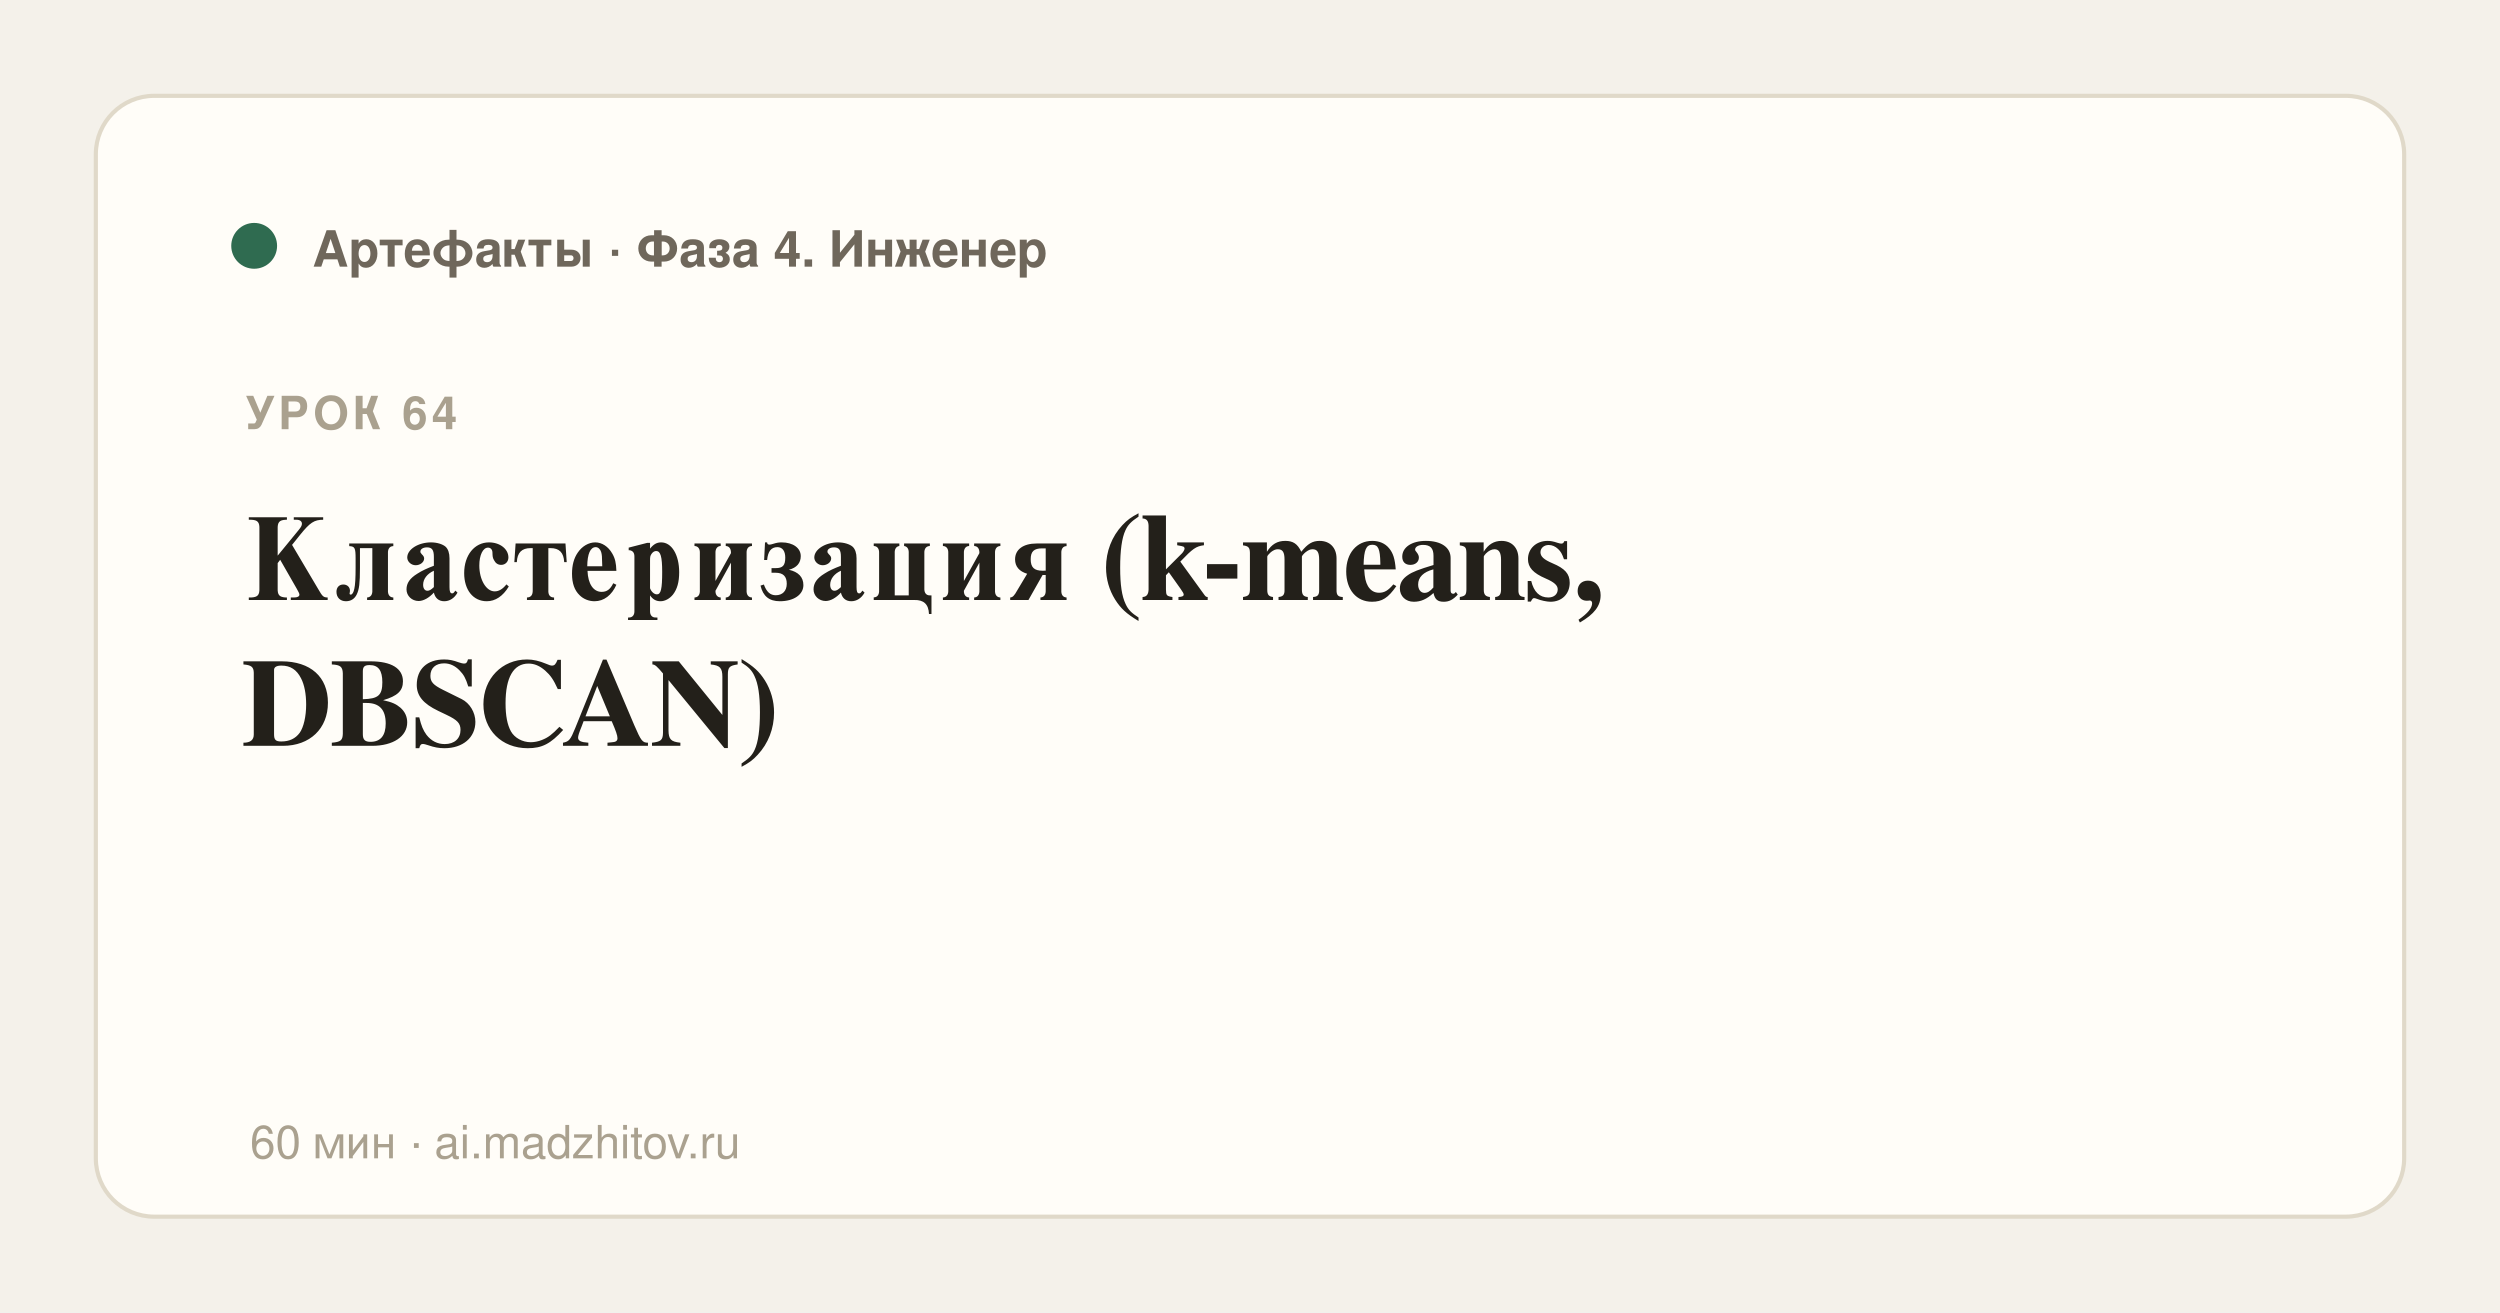
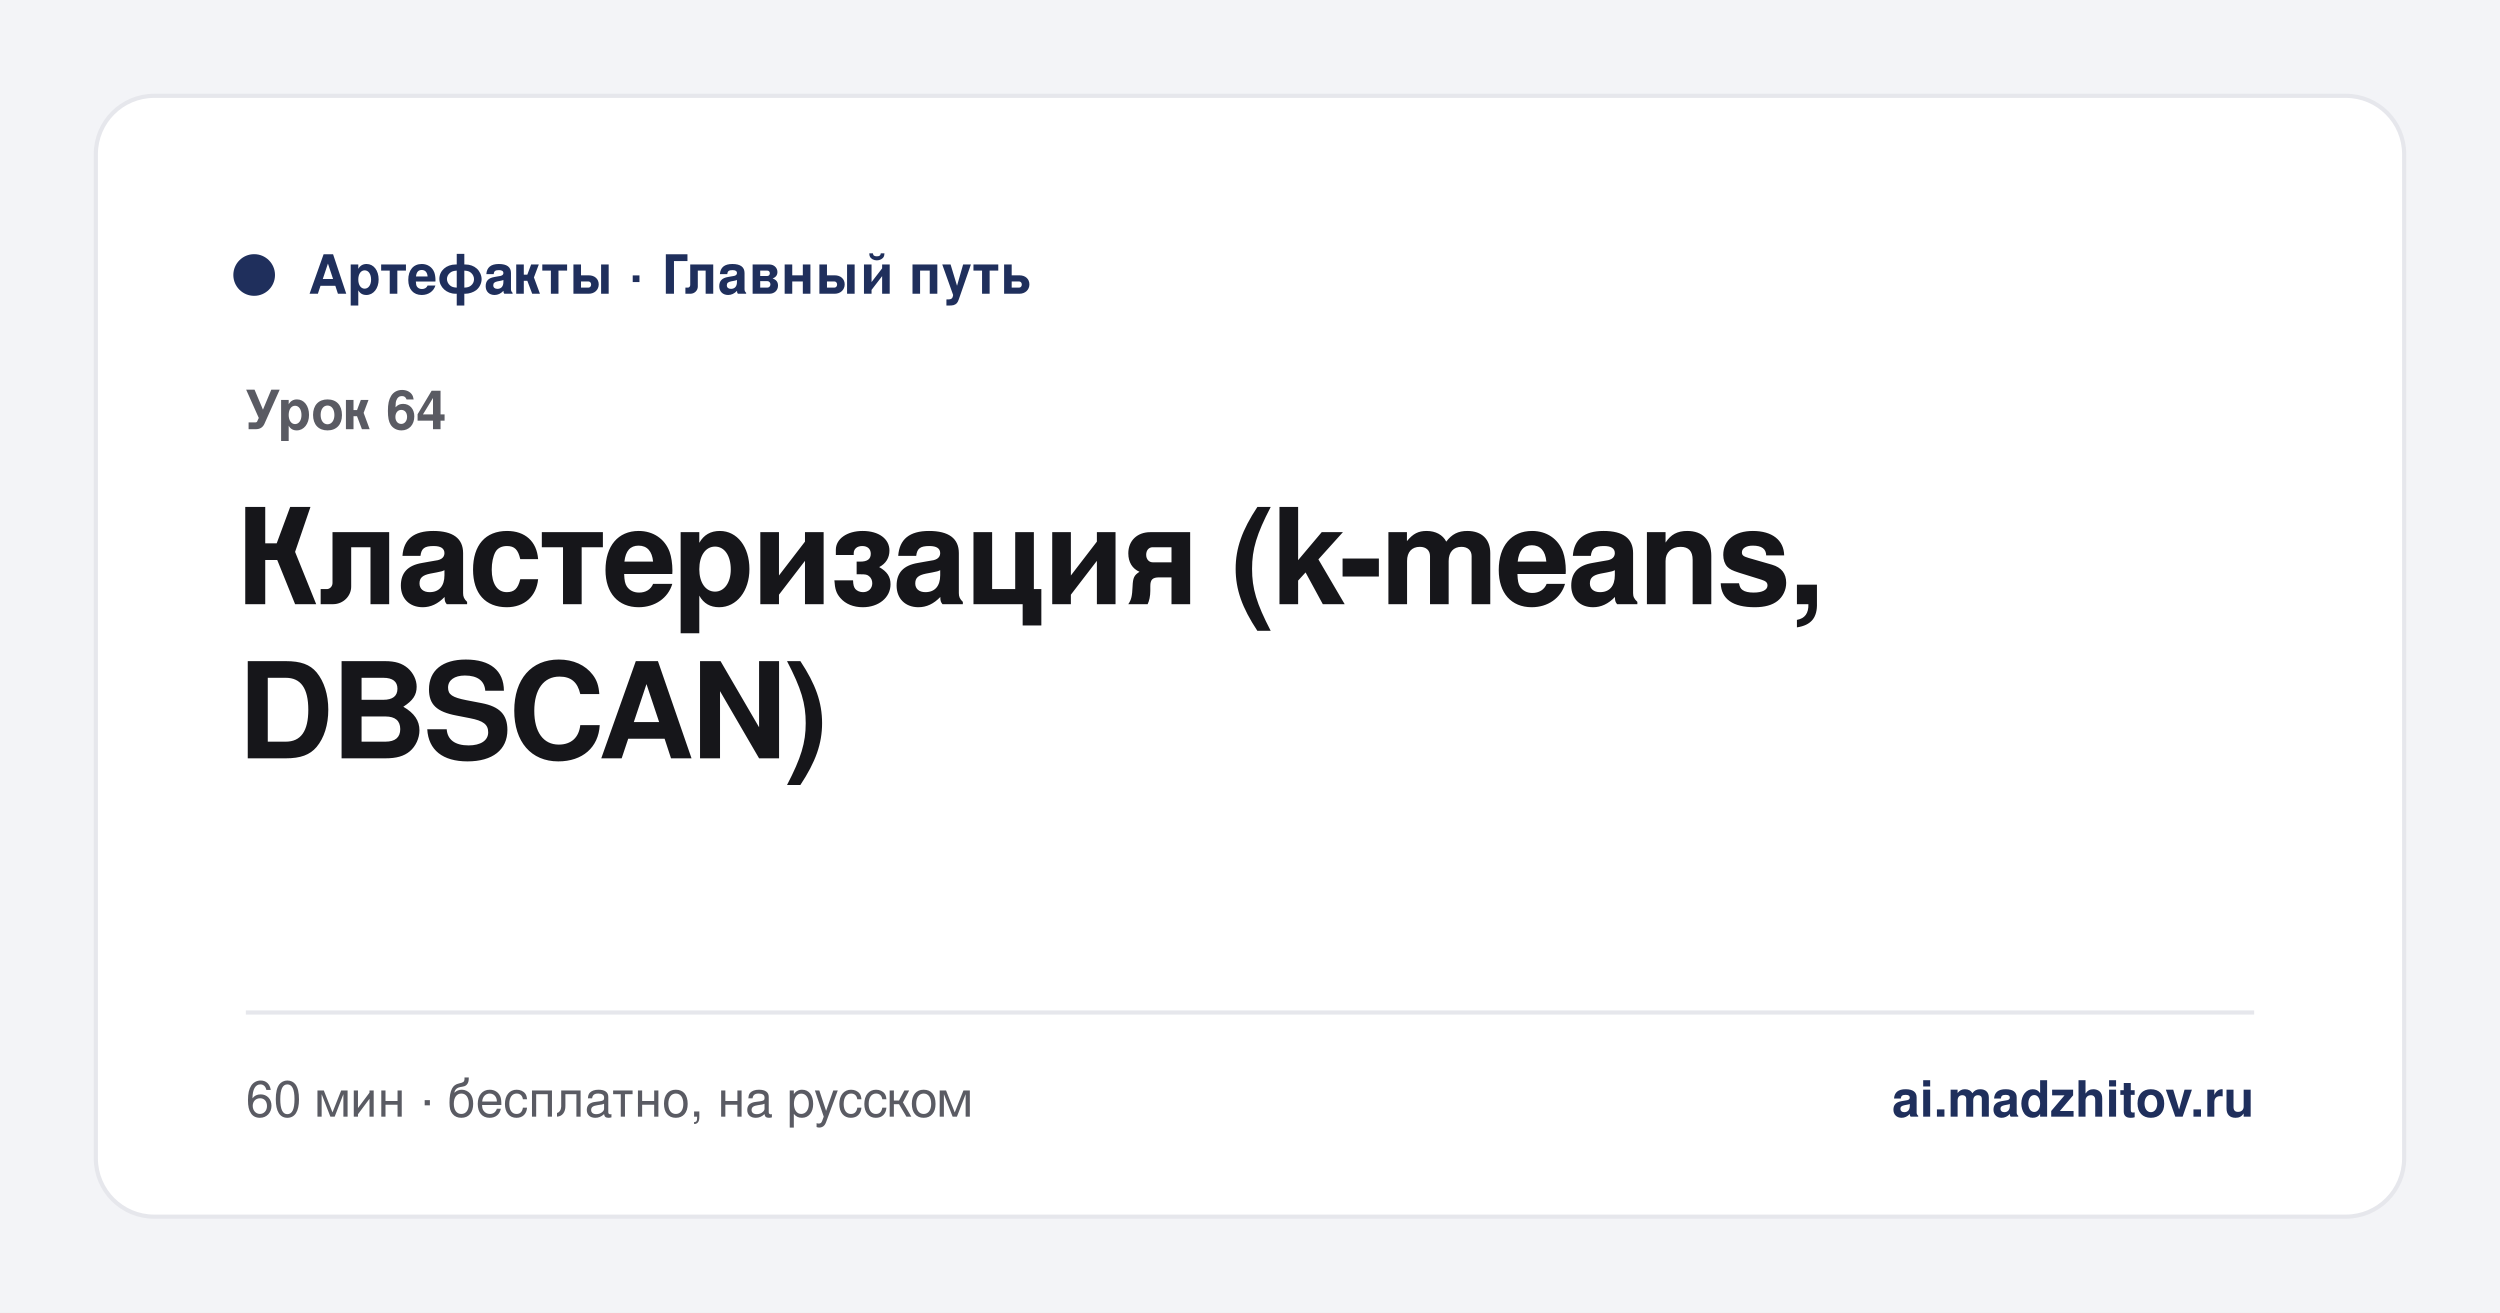
<svg xmlns="http://www.w3.org/2000/svg" width="1200" height="630" viewBox="0 0 1200 630">
-   <rect width="1200" height="630" fill="#f4f1ea" />
-   <rect x="46" y="46" width="1108" height="538" rx="28" fill="#fffdf8" stroke="#e0d9c9" stroke-width="2" />
-   <circle cx="122" cy="118" r="11" fill="#2f6b50" />
-   <text x="150" y="128" fill="#6f675b" font-family="Helvetica, Arial, sans-serif" font-size="24" font-weight="600">Артефакты · Фаза 4. Инженер</text>
-   <text x="118" y="206" fill="#aaa18f" font-family="Helvetica, Arial, sans-serif" font-size="22" font-weight="700" letter-spacing="2">УРОК 64</text>
-   <text x="116" y="288" fill="#23201a" font-family="Georgia, Times, serif" font-weight="700" font-size="60" letter-spacing="-1">Кластеризация (k-means,</text>
-   <text x="116" y="358" fill="#23201a" font-family="Georgia, Times, serif" font-weight="700" font-size="60" letter-spacing="-1">DBSCAN)</text>
-   <text x="120" y="556" fill="#aaa18f" font-family="Helvetica, Arial, sans-serif" font-size="22">60 мин · ai.madzhitov.ru</text>
+   <rect width="1200" height="630" fill="#F3F4F7" />
+   <rect x="46" y="46" width="1108" height="538" rx="28" fill="#FFFFFF" stroke="#E6E7EC" stroke-width="2" />
+   <circle cx="122" cy="132" r="10" fill="#1F2F5C" />
+   <text x="148" y="141" fill="#1F2F5C" font-family="Helvetica Neue, Helvetica, Arial, sans-serif" font-size="26" font-weight="600">Артефакты · Главный путь</text>
+   <text x="118" y="206" fill="#5A5B63" font-family="Helvetica Neue, Helvetica, Arial, sans-serif" font-size="26" font-weight="600">Урок 64</text>
+   <text x="114" y="290" fill="#16161A" font-family="Helvetica Neue, Helvetica, Arial, sans-serif" font-weight="700" font-size="64" letter-spacing="-1.5">Кластеризация (k-means,</text>
+   <text x="114" y="364" fill="#16161A" font-family="Helvetica Neue, Helvetica, Arial, sans-serif" font-weight="700" font-size="64" letter-spacing="-1.5">DBSCAN)</text>
+   <line x1="118" y1="486" x2="1082" y2="486" stroke="#E6E7EC" stroke-width="2" />
+   <text x="118" y="536" fill="#5A5B63" font-family="Helvetica Neue, Helvetica, Arial, sans-serif" font-size="24">60 мин · бесплатно, на русском</text>
+   <text x="1082" y="536" fill="#1F2F5C" font-family="Helvetica Neue, Helvetica, Arial, sans-serif" font-size="24" font-weight="600" text-anchor="end">ai.madzhitov.ru</text>
</svg>
